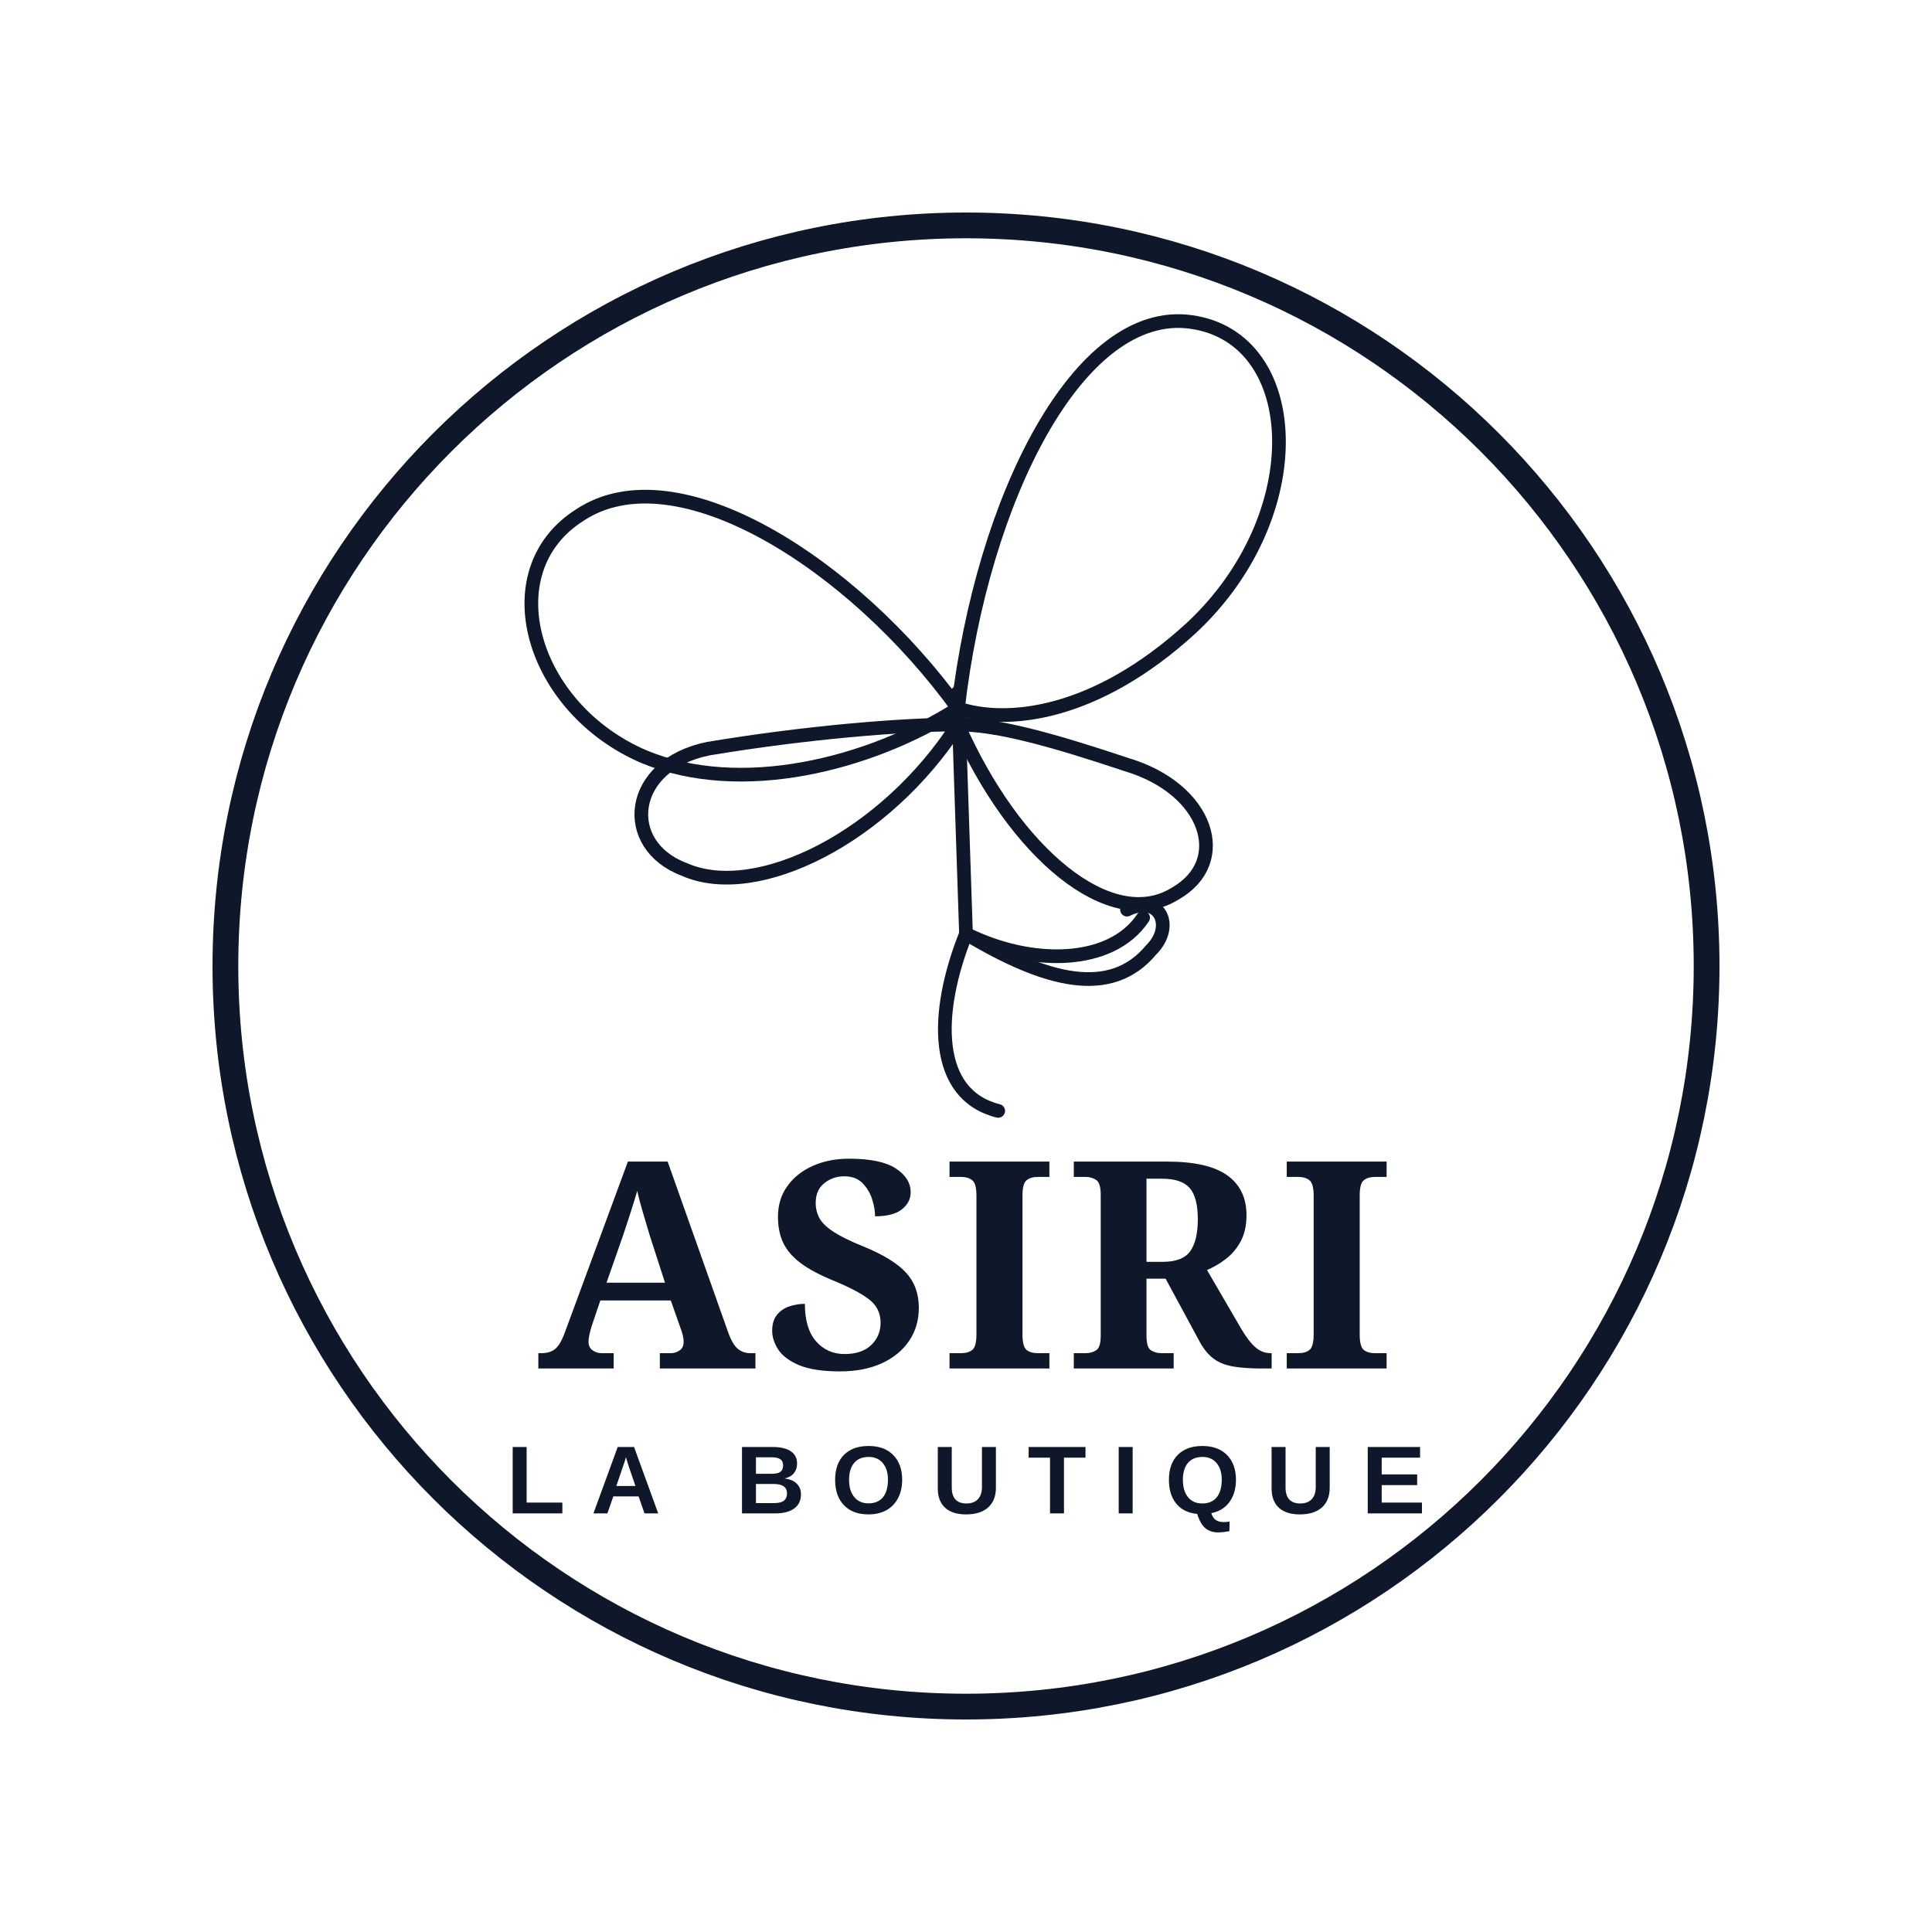
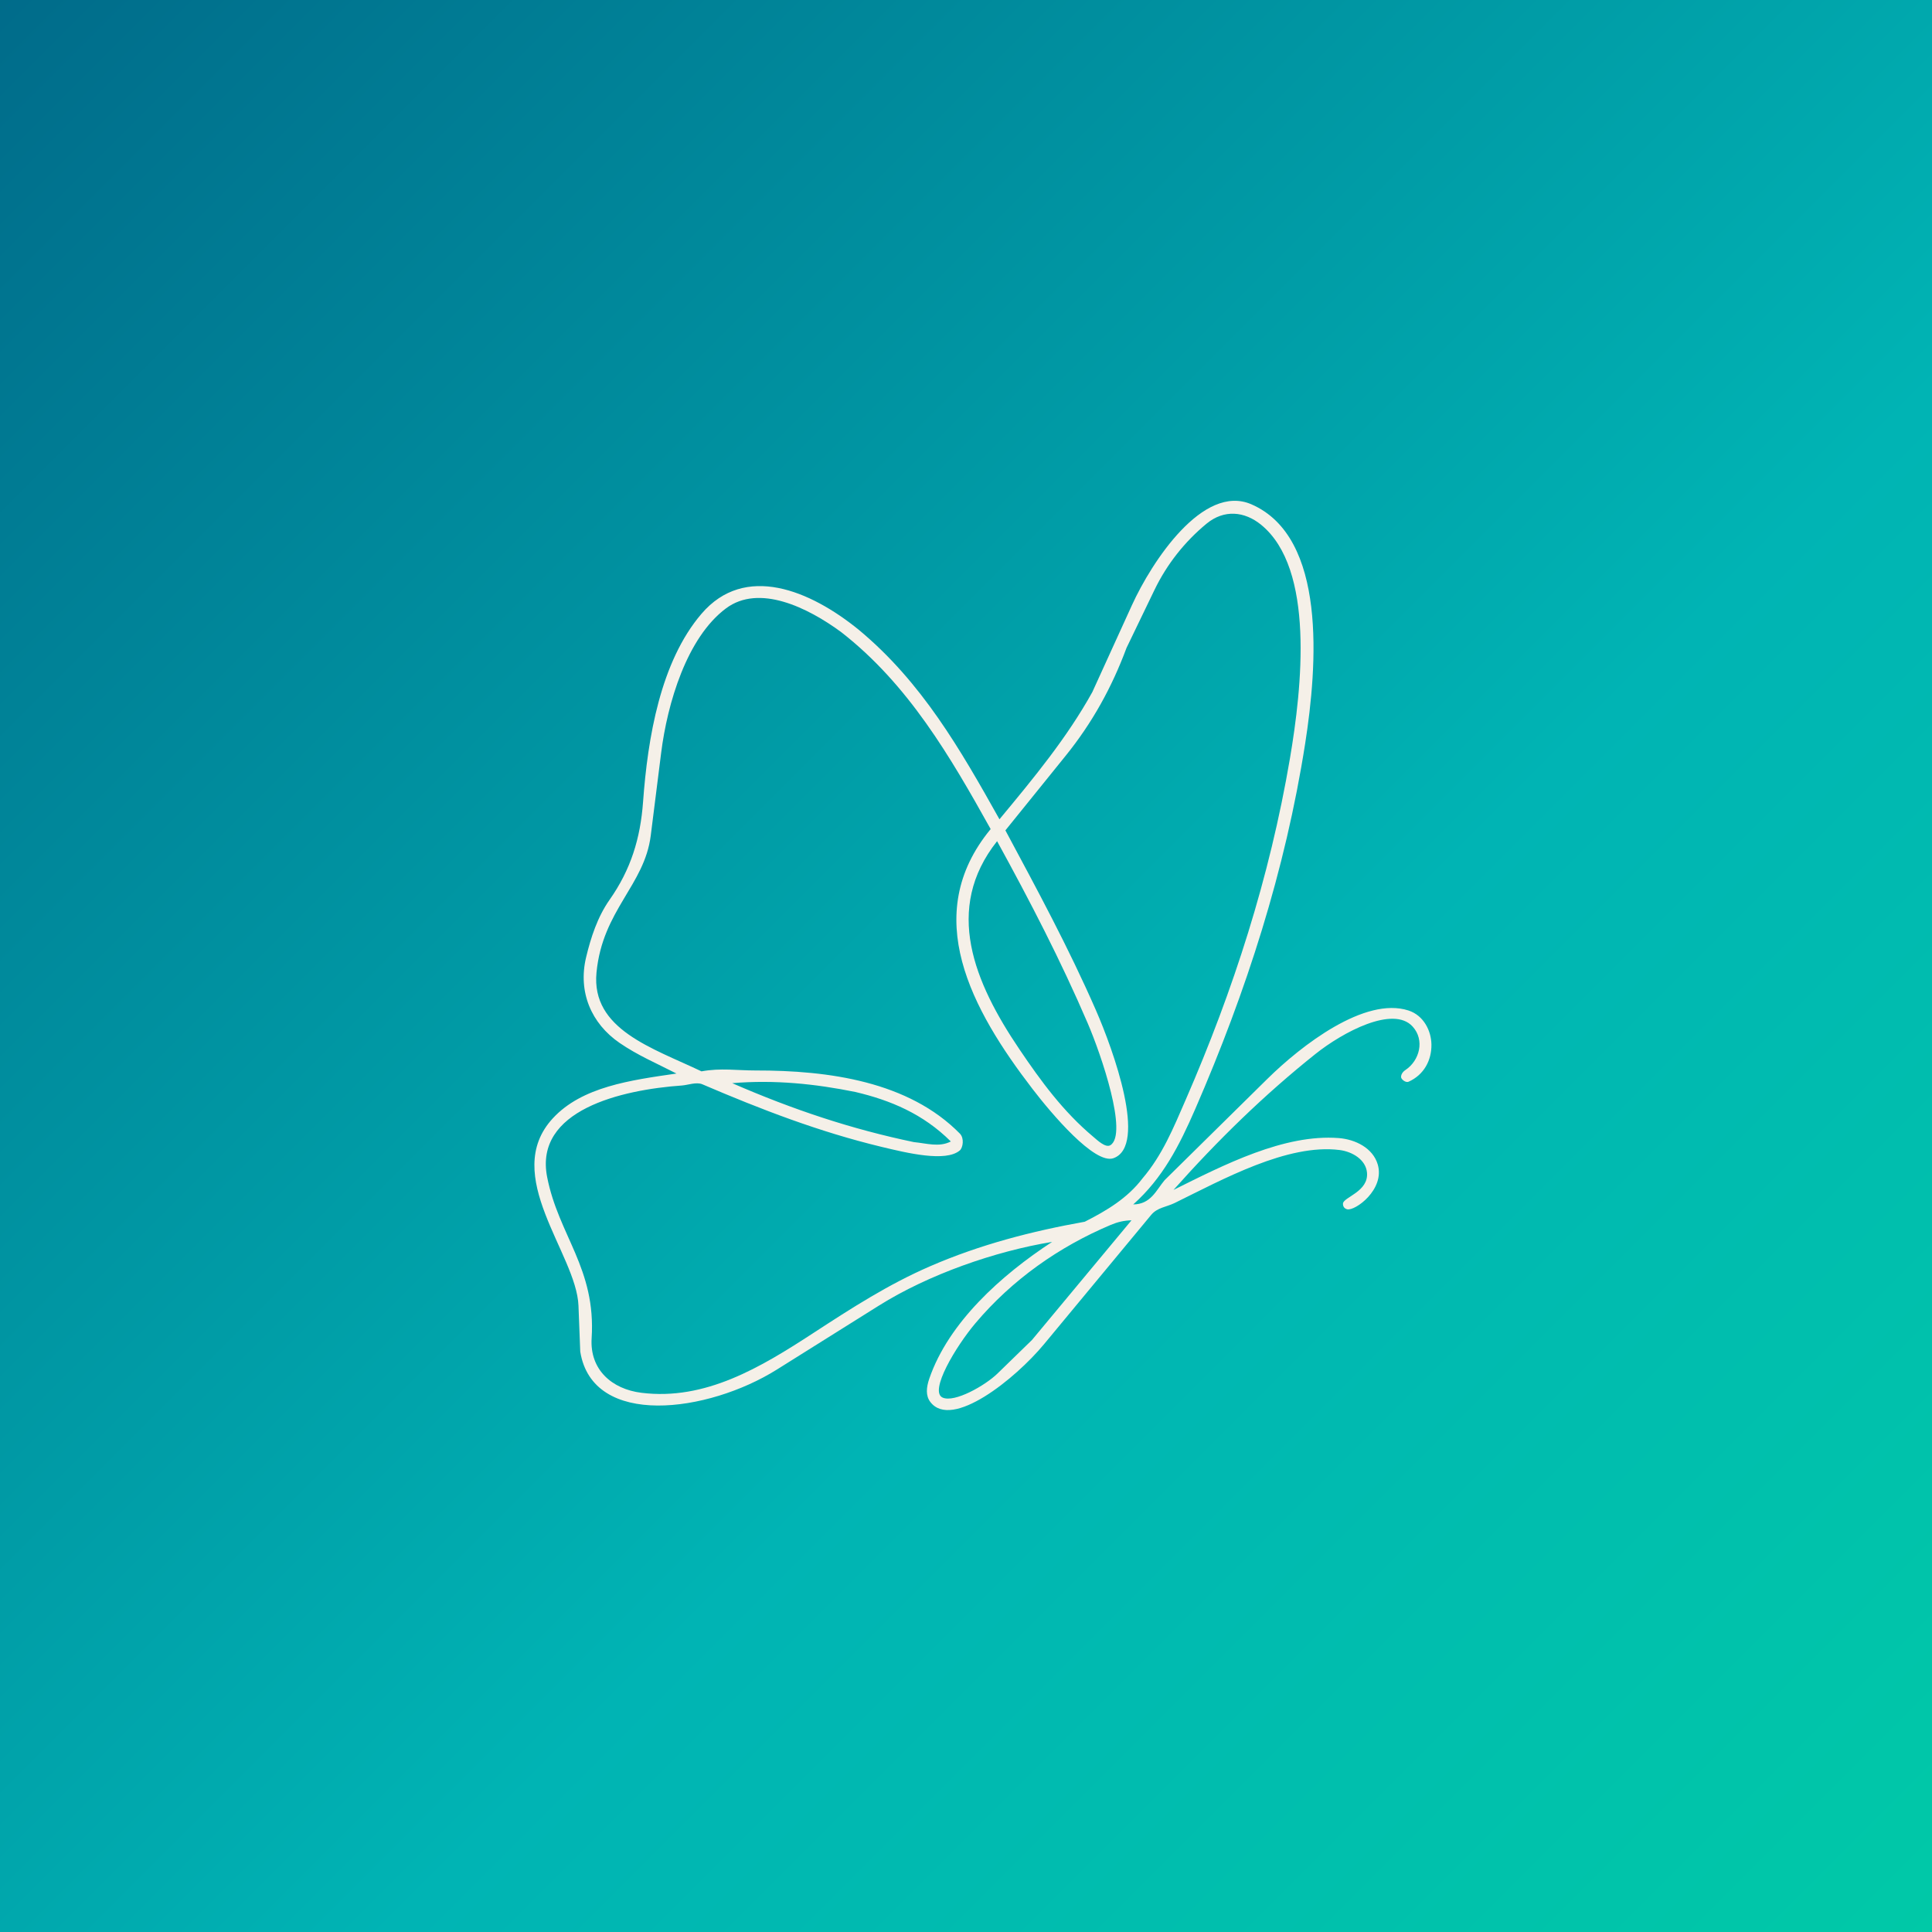
- <svg xmlns="http://www.w3.org/2000/svg" viewBox="0 0 240 240" width="512" height="512">
-   <rect width="240" height="240" fill="#FFFFFF" />
-   <g transform="translate(20,20)">
-     <circle cx="100" cy="100" r="92" fill="none" stroke="#0F172A" stroke-width="3.2" />
-     <g fill="none" stroke="#0F172A" stroke-width="1.7" stroke-linecap="round" stroke-linejoin="round">
-       <path d="M99,68 C86,50 64,36 52,44 C41,51 46,68 60,74 C72,79 88,75 99,68 Z" />
-       <path d="M99,68 C102,42 114,18 128,20 C142,22 143,44 128,58 C116,69 105,70 99,68 Z" />
-       <path d="M99,70 C90,84 74,92 65,88 C57,85 58,75 68,73 C80,71 92,70 99,70 Z" />
-       <path d="M99,70 C106,86 118,96 126,91 C133,87 130,78 120,75 C111,72 104,70 99,70 Z" />
-       <path d="M99,66 L100,96" />
-       <path d="M100,96 C108,100 118,100 122,94" />
-       <path d="M100,96 C96,106 96,116 104,118" />
-       <path d="M100,96 C110,102 118,104 123,98 C126,95 124,91 120,93" />
-     </g>
-     <text x="100" y="150" text-anchor="middle" font-family="Georgia, 'Cormorant Garamond', serif" font-weight="700" font-size="36" letter-spacing="1" fill="#0F172A">ASIRI</text>
-     <text x="100" y="168" text-anchor="middle" font-family="Arial, sans-serif" font-weight="600" font-size="12" letter-spacing="3.2" fill="#0F172A">LA BOUTIQUE</text>
-   </g>
+ <svg xmlns="http://www.w3.org/2000/svg" viewBox="0 0 200 200" width="512" height="512">
+   <defs>
+     <linearGradient id="g" x1="0%" y1="0%" x2="100%" y2="100%">
+       <stop offset="0%" stop-color="#006B8A" />
+       <stop offset="60%" stop-color="#00B4B4" />
+       <stop offset="100%" stop-color="#00C9A7" />
+     </linearGradient>
+   </defs>
+   <rect width="200" height="200" fill="url(#g)" />
+   <svg x="50" y="48" width="100" height="102" viewBox="313 77 383 389">
+     <path d="M535.399,425.322 C524.107,438.947 498.861,459.345 490.355,448.179 C488.458,445.689 488.756,442.408 489.949,438.931 C497.579,416.697 518.4,397.938 538.646,384.717 C515.99,388.434 489.655,397.635 469.986,409.965 C469.986,409.965 429.502,435.342 429.502,435.342 C402.268,452.414 356.453,458.665 351.558,428.216 C351.558,428.216 350.852,409.985 350.852,409.985 C350.058,389.455 319.854,358.267 340.697,335.705 C352.243,323.208 371.471,320.603 389.709,317.967 C381.729,313.877 374.311,310.736 367.18,305.846 C355.904,298.113 350.595,285.622 353.876,271.888 C355.749,264.05 358.416,255.86 363.192,249.067 C371.587,237.127 375.406,224.781 376.463,210.24 C378.303,184.923 383.344,154.702 399.635,135.678 C416.852,115.573 442.694,126.335 462.034,142.07 C486.958,162.782 502.251,189.433 517.768,217.162 C531.345,200.809 544.471,184.946 554.572,166.753 C554.572,166.753 570.281,132.286 570.281,132.286 C578.141,115.038 598.496,83.959 617.647,92.275 C647.658,105.307 643.814,156.174 638.977,187.118 C631.095,237.545 615.664,285.381 595.384,332.05 C589.075,346.568 582.473,359.462 570.798,369.865 C577.823,369.798 579.892,364.224 583.248,360.244 C583.248,360.244 623.982,320.093 623.982,320.093 C637.54,306.729 662.657,287.371 679.93,292.968 C686.015,294.939 688.968,301.105 689.037,306.471 C689.117,312.664 686.126,318.447 679.994,321.207 C678.834,321.73 677.128,320.277 677.017,319.504 C676.885,318.578 677.515,317.372 678.7,316.588 C684.36,312.842 686.468,304.703 681.581,299.336 C673.88,290.877 653.92,301.533 642.989,310.258 C622.656,326.487 604.39,344.321 586.758,364.119 C606.827,354.143 630.663,341.871 652.297,343.553 C658.825,344.06 665.849,347.463 667.764,354.071 C670.634,363.974 658.734,372.559 655.61,371.786 C654.489,371.508 653.889,370.599 653.967,369.504 C654.149,366.97 664.198,364.822 663.485,357.233 C663.002,352.092 657.657,348.928 652.638,348.292 C632,345.678 606.237,359.977 587.243,369.289 C583.947,370.905 580.367,371.062 577.918,374.016 C577.918,374.016 535.399,425.322 535.399,425.322 Z M399.633,317.101 C407.164,315.697 413.887,316.762 421.033,316.751 C450.219,316.704 481.768,321.143 502.083,341.795 C503.887,343.63 503.294,347.39 502.034,348.461 C496.485,353.175 481.2,349.494 470.916,347.014 C446.261,341.069 423.222,332.195 399.964,322.228 C397.612,321.22 394.212,322.541 391.909,322.704 C367.851,324.403 333.248,332.445 338.426,358.98 C342.961,382.218 357.842,395.182 356.072,422.903 C355.276,435.386 364.103,443.084 375.786,444.542 C401.162,447.708 423.097,434.453 443.968,420.852 C459.197,410.927 473.716,401.551 490.331,394.349 C510.145,385.76 530.538,380.488 551.589,376.721 C560.371,372.271 568.554,367.343 574.434,359.598 C582.419,350.219 586.723,339.566 591.6,328.372 C610.526,284.932 624.915,240.168 632.917,193.15 C637.736,164.836 642.849,117.819 621.517,100.402 C614.963,95.05 606.825,94.212 599.854,99.971 C591.167,107.148 584.128,116.071 579.229,126.225 C579.229,126.225 568.143,149.206 568.143,149.206 C562.335,164.841 554.573,178.899 544,191.988 C544,191.988 520.12,221.554 520.12,221.554 C532.609,244.861 545.176,268.073 556.015,292.871 C562.983,308.814 576.555,346.634 562.984,351.525 C555.559,354.202 538.409,333.903 530.841,324.039 C506.756,292.647 486.099,255.172 514.276,221.042 C498.216,192.223 481.626,163.684 455.054,142.977 C441.629,133.094 422.433,123.808 409.377,133.51 C393.775,145.104 386.09,171.305 383.644,190.744 C383.644,190.744 379.51,223.607 379.51,223.607 C377.02,243.398 360.394,253.127 358,277.911 C355.821,300.471 380.26,307.847 399.633,317.101 Z M561.747,346.377 C568.803,341.982 558.221,310.739 552.749,298.006 C542.076,273.171 529.992,249.846 516.826,225.84 C495.545,252.694 507.755,281.829 525.657,308.32 C534.274,321.072 543.028,333.03 554.956,343.036 C556.509,344.339 559.838,347.566 561.747,346.377 Z M498.485,344.902 C487.448,333.923 474.568,328.569 460.667,325.282 C444.841,322.081 428.775,320.369 411.8,321.786 C436.063,332.348 459.288,340.046 483.856,345.156 C488.951,345.64 493.84,347.292 498.485,344.902 Z M516.986,436.908 C516.986,436.908 530.663,423.603 530.663,423.603 C530.663,423.603 570.111,376.162 570.111,376.162 C567.184,376.227 564.623,376.821 561.902,377.97 C541.3,386.676 522.802,399.72 508.258,416.931 C500.525,426.082 489.774,443.963 495.223,446.441 C499.913,448.574 512.056,441.705 516.986,436.908 Z " fill="#F5F0E8" />
+   </svg>
</svg>
